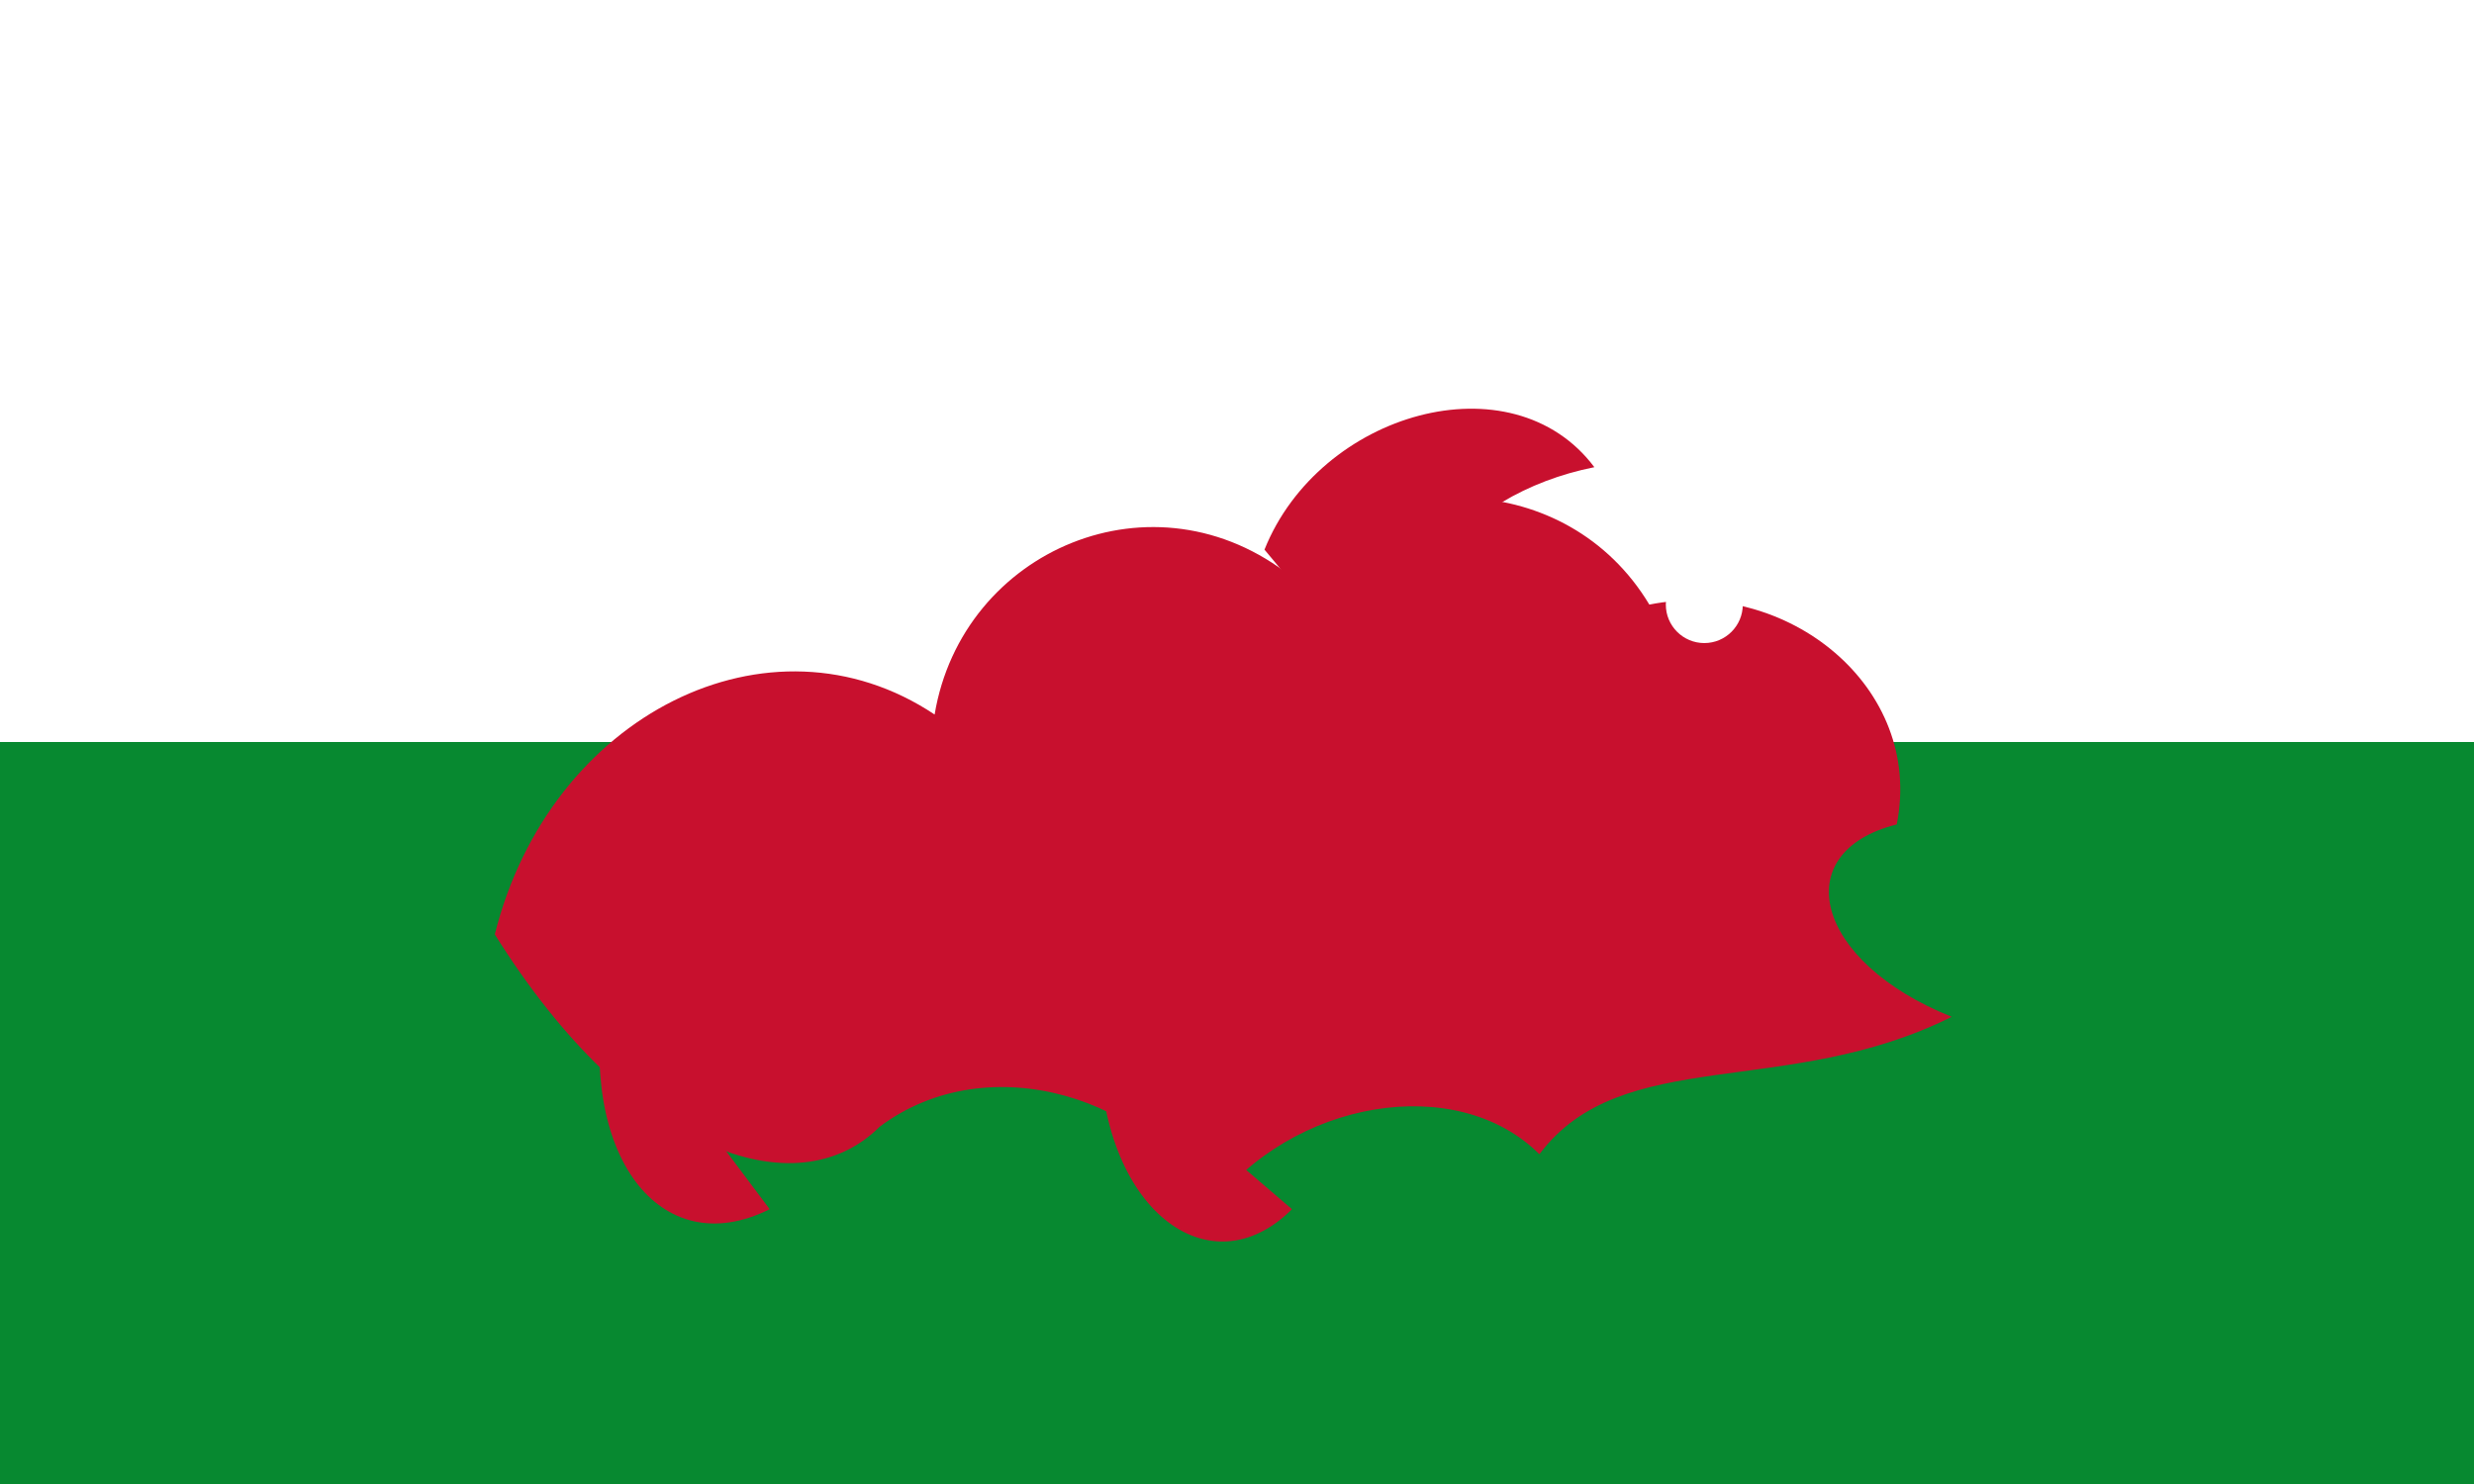
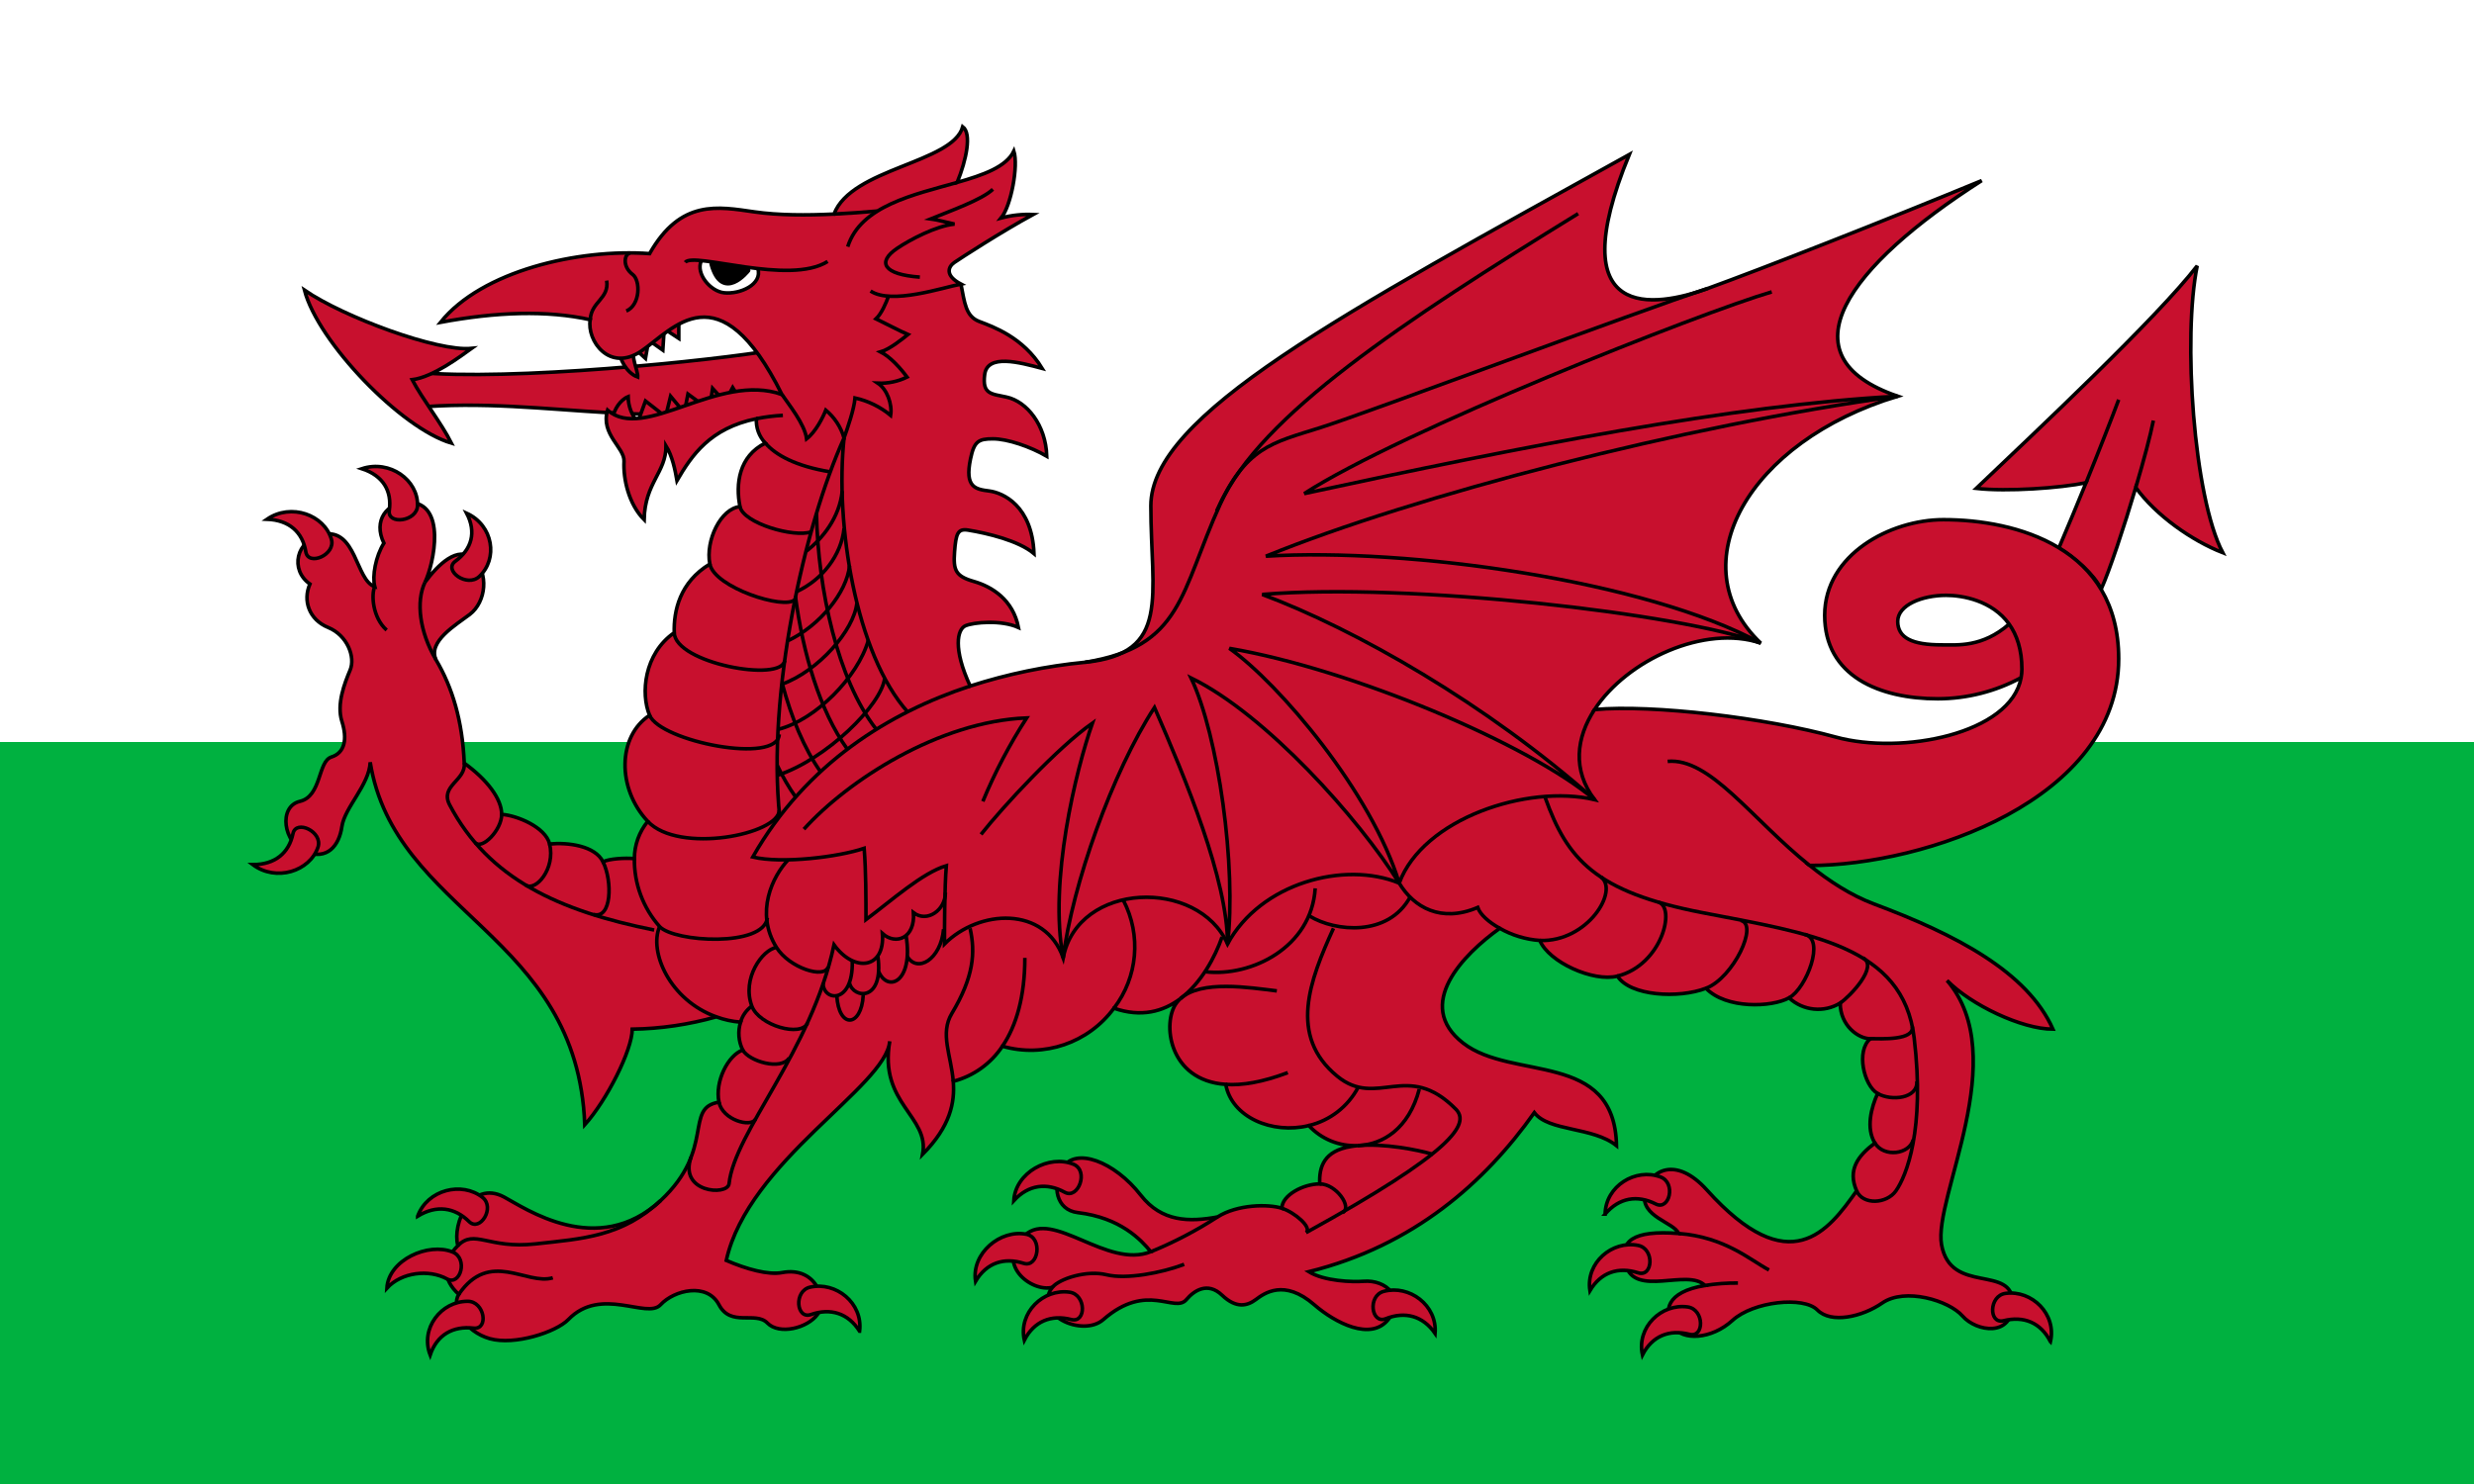
- <svg xmlns="http://www.w3.org/2000/svg" viewBox="0 0 90 54">
-   <rect width="90" height="27" fill="#ffffff" />
-   <rect y="27" width="90" height="27" fill="#078930" />
-   <g fill="#c8102e">
-     <path d="M18 34c2-8 10-12 16-8 1-6 8-9 13-5 3-4 10-4 13 1 5-1 10 3 9 8-4 1-3 5 2 7-6 3-12 1-15 5-3-3-9-2-12 2-2-4-8-6-12-3-3 3-9 1-14-7z" />
-     <path d="M46 20c2-5 9-7 12-3-5 1-8 5-7 9" />
-     <circle cx="62" cy="22" r="1.4" fill="#ffffff" />
-     <path d="M22 36c-1 6 2 10 6 8" />
-     <path d="M40 38c0 6 4 9 7 6" />
+ <svg xmlns="http://www.w3.org/2000/svg" viewBox="0 0 800 480" width="800" height="480">
+   <path fill="#00b140" d="M0 0h800v480H0z" />
+   <path fill="#fff" d="M0 0h800v240H0z" />
+   <g stroke="#000">
+     <g stroke-width="1.157">
+       <g fill="#c8102e">
+         <path d="M246.663 113.816c-25.98 3.938-91.82 10.123-117.509 5.906l5.02 12.092c42.515-3.937 83.26 9.843 121.053-4.5l-8.564-13.498z" />
+         <path d="M145.985 143.343c-16.24-4.779-43.107-32.62-47.535-49.492 12.695 8.716 43.105 19.965 54.03 18.841-3.544 2.531-12.402 9.279-19.192 10.123 3.25 6.188 9.448 14.06 12.697 20.528z" />
+       </g>
+       <path fill="#c8102e" d="M198.242 134.907c4.726 6.467 29.526 3.796 42.072-4.076l-3.395-5.485-2.509 4.64-3.985-4.358-1.033 6.889-6.938-5.062-1.183 6.047-4.428-5.343-1.622 6.609-6.497-5.064-2.509 6.892a13.182 13.182 0 0 1-3.101-8.296c-2.51.983-4.576 4.217-4.872 6.607zM200.309 113.958c0 1.686 2.066 6.609 5.906 8.013.148-2.108-2.511-7.03-.886-9.137l3.395 3.092 1.034-5.906 4.576 3.234.442-6.888 4.724 3.092v-7.592c-7.677.701-17.125 9.56-19.191 12.092z" />
+       <path fill="#c8102e" d="M679.42 190.587c-1.992-4.499-8.192-9.982-13.654-13.357a1345.822 1345.822 0 0 0 8.778-21.074c-8.267 1.688-25.459 2.936-35.499 1.812 18.895-17.998 58.46-55.119 71.45-71.992-4.724 23.06-1.18 74.802 8.268 92.8-10.04-3.937-21.643-12.09-28.137-21.088-3.831 12.918-8.53 26.996-11.13 32.758" />
+       <path fill="#c8102e" d="M310.733 91.882c1.18 5.906 1.474 10.405 5.904 12.092 4.428 1.688 14.171 5.061 20.372 15.186-7.381-1.968-17.715-4.781-18.602 1.969-.842 6.424 2.116 6.234 7.087 7.31 6.495 1.406 12.696 8.999 12.992 19.124-5.317-3.093-12.697-5.624-17.421-5.624s-6.053.842-7.233 6.466c-1.949 9.276 1.625 9.843 6.052 10.405 4.43.562 13.878 4.781 14.468 20.248-5.02-4.22-15.088-6.57-21.259-7.592-3.395-.562-3.985 1.124-4.427 7.03-.445 5.905.294 7.874 6.198 9.56 5.907 1.689 12.697 5.906 14.468 14.905-5.61-2.53-14.468-1.687-17.125-.562-2.657 1.124-4.096 7.41 1.514 19.5a176.19 176.19 0 0 1 37.163-7.69c27.906-2.799 21.26-21.371 21.26-50.618 0-29.247 61.41-61.866 154.708-113.61-22.439 54.555 8.268 49.493 25.39 43.308 17.125-6.188 57.28-21.935 88.576-34.871-43.107 27.558-64.956 56.805-27.163 69.74-48.421 14.623-70.86 54.555-44.288 79.865-18.12-6.113-43.232 5.42-53.75 21.482 18.896-1.689 55.52 2.703 77.96 8.888 21.367 5.89 56.64-1.007 59.964-19.157.175-.915.265-1.845.268-2.777 0-6.327-1.63-11.104-4.124-14.585-5.488-7.66-15.105-9.318-20.382-9.318-7.677 0-15.648 3.092-15.648 8.436s4.724 7.593 14.172 7.593c5.165 0 13.13.855 21.858-6.711 2.495 3.48 4.124 8.258 4.124 14.585-.008.92-.102 1.836-.28 2.738a56.838 56.838 0 0 1-26.885 6.823c-18.896 0-36.608-7.312-36.608-26.996s21.256-30.934 38.38-30.934c23.62 0 56.687 9 56.687 44.993 0 45.558-62.713 66.864-99.916 66.864 6.237 4.985 13.262 9.627 20.79 12.438 26.349 9.843 49.603 21.935 57.87 40.496-10.038 0-26.573-7.874-34.25-15.749 21.259 24.748-4.525 70.27-1.77 85.49 2.95 16.308 23.029 6.185 23.029 18.841 0 11.247-11.811 9.279-16.239 4.217-4.43-5.061-18.627-9.313-25.982-4.217-6.495 4.5-16.532 6.748-20.962 2.25-4.428-4.5-20.667-2.814-27.457 3.374-6.79 6.185-16.276 6.669-19.192 1.969-3.122-5.033-2.324-11.153 10.307-13.271-5.61-5.626-22.708 3.99-25.659-6.695-2.123-7.679 2.361-11.25 17.123-10.126-1.477-3.654-12.399-5.34-10.925-12.935 1.477-7.593 10.01-12.293 20.079-1.124 26.866 29.808 39.267 13.217 48.418.282-2.95-6.75.297-11.25 5.907-15.467-2.953-4.781-1.183-11.53.884-16.029-4.428-2.53-7.084-13.78-2.36-17.717-3.84 0-9.745-4.22-9.745-11.53a13.768 13.768 0 0 1-16.532-1.686c-5.61 3.093-20.372 3.655-26.869-3.095-8.857 3.375-24.506 2.53-28.637-3.937-7.795 1.97-22.145-4.5-25.096-11.53a30.639 30.639 0 0 1-12.945-3.934c-11.808 8.436-27.8 24.745-11.857 37.119 15.945 12.373 49.011 2.248 49.602 33.181-7.677-6.185-21.849-4.5-26.573-10.685-15.942 22.497-38.971 43.025-72.925 51.461 5.018 3.093 14.172 3.375 17.713 3.093 7.363-.584 13.582 5.344 7.974 12.374-5.61 7.032-17.125 1.124-23.916-4.78-9.772-8.5-16.238-3.656-18.896-1.688-2.656 1.968-6.2 3.095-10.924-1.406-4.724-4.5-9.154-1.404-11.514 1.406-3.838 4.57-12.696-5.906-26.867 6.468-6.814 5.95-23.029-1.686-16.535-10.405-6.79 1.689-18.8-7.707-8.857-16.871 9.154-8.436 26.572 10.967 40.744 5.341-3.185-3.86-9.823-11.01-23.62-12.653-7.086-.844-8.34-8.695-5.02-14.343 4.134-7.03 16.831-2.248 25.393 8.72 6.744 8.639 15.648 8.716 24.8 7.03 6.43-4.084 16.386-4.22 20.816-2.814 0-4.217 6.936-7.874 12.25-7.874-.293-5.624 1.477-10.685 10.04-12.092.714-.116 1.452-.231 2.214-.3a20.276 20.276 0 0 1-15.804-6.478c-11.827 2.885-24.93-2.676-26.855-13.313-18.694-1.303-20.553-20.167-15.947-26.308.376-.508.797-.98 1.26-1.409-5.565 4.184-12.675 6.12-21.467 3.073a33.344 33.344 0 0 1-36.058 12.292 27.316 27.316 0 0 1-15.898 11.362c.55 6.816-.92 14.539-9.915 23.612 2.36-12.374-14.172-16.31-10.628-36.556-1.183 14.622-45.765 38.807-52.852 70.864 6.497 2.813 13.584 4.78 18.012 3.937 11.137-2.12 14.762 9 11.514 13.499s-12.4 6.747-16.238 2.81c-3.838-3.935-11.811 1.407-15.649-5.904-3.837-7.312-14.467-4.78-18.895 0-4.428 4.78-19.192-6.187-29.82 4.78-3.976 4.102-17.419 8.436-25.392 6.188-7.971-2.25-12.695-10.125-10.038-14.342-5.314-4.782-5.388-10.637-.294-15.75-1.92-7.17 4.34-21.34 14.91-15.746 6.643 3.514 30.188 20.107 50.708 1.125 17.792-16.664 7.427-30.016 18.821-31.778-1.386-6.765 2.954-15.184 7.678-16.873a12.246 12.246 0 0 1-.697-9.014 29.115 29.115 0 0 1-7.849-1.72 105.655 105.655 0 0 1-27.18 3.986c0 6.748-8.266 23.059-15.353 30.934-2.36-61.867-61.41-68.055-69.383-117.265-.294 7.31-8.268 14.622-9.152 20.808-.886 6.188-4.724 10.967-11.81 8.157-7.085-2.814-8.858-14.625-1.771-16.311 7.087-1.689 5.758-12.937 10.186-14.343s5.166-5.906 3.395-11.53c-1.773-5.623.884-12.373 2.657-16.59 1.77-4.22-.886-11.25-7.087-13.78-6.198-2.53-8.265-8.717-5.904-14.06-6.495-4.5-4.643-14.223 4.133-16.029 10.925-2.25 10.629 14.902 16.83 16.873-.885-3.375.295-9.843 2.953-14.062-3.544-7.313.886-13.216 7.97-13.216 12.402 0 8.268 19.684 5.315 25.872 4.133-5.626 10.63-12.094 15.648-7.592 5.02 4.496 4.2 13.894-1.18 17.995-4.43 3.374-13.582 8.718-10.925 14.624 5.314 8.999 8.561 19.684 9.154 33.464 7.38 5.344 12.104 11.53 12.104 16.59 4.87.283 14.2 4.132 15.5 9.564 5.905-.565 14.723.564 17.271 5.764 1.922-.985 7.043-1.313 10.145-1.033a19.06 19.06 0 0 1 4.323-12.043c-10.038-10.688-9.744-27.558.59-34.309-2.942-7.006-1.77-19.966 7.972-26.716-.21-7.032 1.772-16.308 11.514-22.214-1.476-7.594 3.544-17.997 9.744-18.56-1.477-7.312-.36-16.337 8.2-20.556a10.553 10.553 0 0 1-2.895-7.89c-15.019 3.093-20.888 11.847-25.677 20.01-.59-3.375-1.477-7.874-3.544-11.25 0 8.717-6.79 11.812-7.084 23.904-5.02-5.062-6.79-13.218-6.497-18.842.236-4.501-7.675-8.716-5.314-16.59 11.81 10.405 35.726-12.374 56.393-5.062-20.373-40.776-35.134-21.093-45.469-14.06-10.334 7.03-17.715-3.375-16.532-10.125-13.878-3.093-30.412-2.531-48.421.844 13.285-16.593 44.581-23.903 67.61-22.217 10.038-17.715 22.145-15.184 33.954-13.498 7.72 1.105 16.738 1.129 25.686.7 5.61-14.905 38.382-16.446 41.63-28.258 2.954 2.249 1.16 10.712-1.793 18.022 8.536-2.434 15.866-5.033 18.326-10.147 1.477 4.78-.884 17.715-4.134 21.652a34.287 34.287 0 0 1 10.335-1.125c-10.335 5.624-23.323 14.06-25.39 15.467-2.067 1.406-3.25 4.217 2.067 7.03-5.907 1.125-22.44 6.75-29.23 2.251" />
+       <path fill="#c8102e" d="M86.345 167.95c7.823-5.344 18.52-1.394 20.815 6.467 1.476 5.062-7.492 8.82-8.268 4.079-1.032-6.327-5.314-10.264-12.547-10.546zM117.027 151.601c9.105-2.983 18.163 3.721 17.995 11.88-.11 5.251-9.833 6.402-9.147 1.65.914-6.345-2.002-11.285-8.848-13.53zM150.887 165.997c8.684 3.956 10.203 14.787 4.074 20.49-3.946 3.67-11.723-2.006-7.733-4.938 5.323-3.908 6.883-9.38 3.66-15.552zM81.733 279.659c7.577 5.654 18.442 2.143 21.085-5.62 1.7-4.997-7.094-9.115-8.078-4.408-1.314 6.278-5.768 10.039-13.007 10.028zM135.059 393.378c3.173-8.657 14.31-11.289 20.934-6.115 4.263 3.333-.803 11.32-4.3 7.866-4.668-4.61-10.548-5.485-16.634-1.75zM125.097 416.662c.528-9.155 13.41-14.909 21.281-11.688 5.07 2.075 2.528 11.088-1.84 8.692-5.825-3.194-14.68-2.2-19.441 2.996zM139.097 438.266c-3.303-8.613 3.56-17.37 12.128-17.362 5.516.004 6.909 9.24 1.905 8.679-6.675-.75-11.806 2.123-14.033 8.683zM277.96 430.577c1.14-9.105-7.652-16.126-15.989-14.248-5.367 1.21-4.497 10.505.236 8.864 6.319-2.189 12.005-.516 15.752 5.384zM331.227 433.484c-1.976-8.974 6.132-16.705 14.61-15.532 5.46.754 5.452 10.085.583 8.849-6.495-1.652-12.003.49-15.193 6.683zM464.056 431.291c.738-9.144-8.355-15.808-16.602-13.597-5.31 1.424-4.032 10.676.627 8.848 6.217-2.44 11.97-.996 15.975 4.749zM315.457 414.442c-1.412-9.069 8.035-16.875 16.425-15.224 5.403 1.065 3.942 10.926-.842 9.415-6.38-2.017-12.015-.19-15.583 5.809zM327.823 388.35c.528-9.155 11.431-14.993 19.302-11.77 5.067 2.075 1.554 11.457-2.811 9.061-5.826-3.197-11.73-2.484-16.491 2.709zM531.109 438.264c-1.977-8.975 6.13-16.706 14.609-15.533 5.46.756 5.453 10.088.583 8.85-6.495-1.65-12.003.492-15.192 6.683zM663.04 433.97c2.043-8.962-6.01-16.748-14.496-15.63-5.463.718-5.525 10.05-.648 8.844 6.508-1.607 12.002.571 15.143 6.785zM514.116 417.465c-1.391-9.072 7.205-16.311 15.59-14.64 5.4 1.076 4.784 10.39.007 8.866-6.376-2.03-12.014-.216-15.597 5.774zM519.03 392.704c.178-9.169 9.896-14.977 17.884-12.028 5.142 1.899 2.946 10.992-1.51 8.75-5.943-2.994-11.815-2.077-16.375 3.278z" />
+       <path fill="none" d="M552.242 93.289c-22.439 7.312-109.241 39.931-125.183 44.993s-24.21 6.188-33.658 26.996" />
+       <path fill="none" d="M510.318 69.103c-56.686 34.87-102.745 65.242-115.736 93.926-12.991 28.683-12.105 46.118-43.698 51.18M259.95 268.202c14.172-15.748 43.696-34.87 72.04-35.994a169.521 169.521 0 0 0-14.173 26.996" />
+       <path fill="none" d="M317.227 269.889c7.087-9 24.8-28.12 36.02-35.995-5.314 15.187-14.171 51.18-9.447 75.926 2.95-23.62 15.942-60.177 29.523-80.988 10.04 23.06 23.62 55.68 23.62 76.491 2.953-24.747-2.951-67.492-11.809-86.051 24.21 11.81 54.326 45.555 67.317 66.366-8.857-29.247-38.973-64.68-54.918-75.93 39.564 6.75 96.843 30.936 118.099 48.934-34.838-30.934-77.355-55.119-107.469-66.368 47.239-3.935 135.814 6.188 161.204 15.749-37.2-20.249-113.965-30.934-160.023-28.121 48.42-19.686 134.633-42.182 204.31-51.743-53.144 2.81-121.642 16.31-191.91 31.495 31.297-20.248 128.137-58.491 151.167-65.241M274.122 79.79c4.217-13.272 21.423-16.795 35.407-20.785M297.445 89.634c-11.808-.845-13.907-4.842-7.38-9.281 4.133-2.813 12.694-7.313 18.601-7.875-1.477-.28-5.61-1.406-7.677-1.686 6.2-2.53 16.534-6.188 20.076-9.563" />
+       <path fill="none" d="M283.716 68.261c-4.518.39-9.26.75-14.024.979M253.16 134.345c-2.881.143-5.747.505-8.573 1.082M205.139 277.715a32.454 32.454 0 0 0 8.16 21.982c4.725 5.062 33.66 6.75 34.84-2.812M209.462 265.671c10.038 10.686 42.515 4.218 42.515-3.655M210.053 231.363c3.543 8.437 41.334 16.03 41.924 6.186M218.024 204.647c.296 9.843 34.712 16.236 35.726 9M229.538 182.433c1.477 7.592 24.212 14.905 27.46 11.53M239.282 163.873c1.076 5.333 17.42 10.123 23.03 8.155M247.482 143.317c3.35 3.873 9.849 7.477 21.03 9.307M190.863 103.412c.294-5.906 6.198-6.749 5.314-12.654M252.864 127.597c2.066 3.092 7.38 9.56 7.97 14.342 2.954-2.25 5.315-7.032 6.201-9.28a18.425 18.425 0 0 1 5.904 8.998c1.183-3.375 3.25-9.28 3.544-12.936a27.39 27.39 0 0 1 11.514 5.623c.59-3.655-1.18-8.436-4.133-10.405 3.263.136 6.51-.54 9.447-1.968-2.066-2.811-5.314-6.468-8.561-8.155 2.954-.844 7.085-4.216 8.858-5.623-2.658-1.124-7.381-3.657-10.335-5.062 1.771-1.688 3.248-5.06 4.134-7.594M203.852 81.9c-1.919 0-2.805 4.217.738 6.89 2.549 1.922 2.51 9.842-2.066 11.81" />
+       <path fill="none" d="M272.94 141.657c-12.99 28.682-24.948 83.097-20.815 122.467M266.149 317.977c0 5.906 9.744 7.03 9.447-7.03" />
+       <path fill="none" d="M274.712 317.977c1.18 5.061 11.219 6.186 9.152-8.719" />
+       <path fill="none" d="M270.579 321.914c.59 10.967 7.97 10.405 8.56 0M284.16 314.32c2.951 6.75 11.218 3.374 8.858-11.53" />
+       <path fill="none" d="M293.312 309.258c3.249 5.626 10.924 1.127 11.81-8.716M254.93 278.045c-5.066 5.284-10.878 17.147-3.84 28.402 4.137 6.607 15.503 10.265 16.683 6.327M251.09 306.447c-4.575.704-11.306 10.046-7.97 18.98 2.363 6.328 15.944 10.126 18.01 5.486M389.858 314.32c14.762 1.688 34.25-7.873 35.43-26.996" />
+       <path fill="none" d="M423.515 296.323c8.268 5.061 25.393 6.75 32.477-6.187M431.193 300.26c-7.678 16.872-14.633 34.8 1.18 47.806 12.99 10.687 22.64-5.245 38.383 10.687 4.724 4.78-.886 13.778-48.421 39.932M194.995 278.748c3.1 6.327 2.805 18.701-3.1 17.012M148.346 418.65c10.038-14.622 21.89-2.806 30.41-5.343" />
+       <path fill="#fff" d="M226.735 84.429c-1.772 4.078 2.942 9.783 7.381 10.266 5.166.562 12.547-2.672 10.925-7.874" />
+       <path fill="none" d="M221.567 84.852c2.657-3.516 33.66 7.592 46.059-.282M121.183 189.745c-1.18 2.529-.738 9.982 3.84 14.06M340.256 416.4c2.363-2.81 11.105-5.65 17.567-4.076 6.349 1.545 17.715-.562 25.096-3.376" />
+       <g fill="none">
+         <path d="M272.94 141.657c-2.952 27.558 3.691 69.882 20.668 88.723M264.024 166.124c.486 24.523 6.79 53.637 19.254 69.664M257.2 192.849c2.454 18.557 7.979 37.218 16.709 49.338M252.921 221.016c2.95 11.013 7.101 21.12 12.492 28.722M251.4 247.668a66.724 66.724 0 0 0 5.882 10.136" />
+         <path d="M272.35 158.81c-.885 8.718-6.495 15.466-11.516 19.404M272.94 170.904c-.885 8.716-7.085 16.59-15.205 20.386M274.712 182.995c-.886 8.717-9.744 19.403-19.782 24.183M277.073 195.086c-.884 8.72-12.399 21.935-24.122 26.177M280.765 207.178c-3.396 11.812-16.977 25.592-28.934 28.685M286.079 219.272c-.887 8.716-19.044 26.433-34.692 31.495" />
+       </g>
+       <path fill="none" d="M177.724 272.984c1.918 8.013-4.43 15.325-7.677 13.356" />
+       <path fill="none" d="M211.53 300.824c-30.707-6.188-53.537-16.496-66.135-40.496-3.25-6.186 5.314-7.874 4.724-13.498M140.965 213.366c-5.314-8.999-6.496-18.842-3.543-25.027" />
+       <path fill="none" d="M162.224 263.42c0 5.064-6.349 11.53-8.564 9.14M213.3 299.697c-3.54 8.188 3.305 23.822 18.323 29.199M243.12 325.428a9.532 9.532 0 0 0-3.648 5.187M255.227 342.16c-2.66 4.22-12.992 1.126-15.058-2.531M213.67 388.28c-12.52 11.723-25.272 12.384-40.522 14.06-15.354 1.688-19.634-4.92-25.096.562M313.683 300.26c1.774 7.874 1.181 15.748-5.904 27.56-3.911 6.516-.206 13.546.468 21.943M381.67 323.036c6.767-5.088 11.234-13.48 13.502-19.963M360.202 326.11a32.604 32.604 0 0 0 3.083-34.849M324.145 338.401c4.539-6.675 7.254-16.183 7.254-28.58M232.491 356.502c1.181 5.765 10.335 8.296 11.811 5.485" />
+       <path fill="none" d="M305.712 288.73c0 5.624-5.904 9.843-10.334 6.468.59 8.154-5.608 10.687-10.037 6.75.886 11.53-9.152 12.654-15.649 3.655-7.38 34.588-32.18 60.46-33.953 77.333-.59 3.937-16.387 2.813-12.253-8.716M412.887 320.508c-8.857-1.054-24.436-3.646-31.218 2.528M416.43 346.941c-8.186 3.093-14.8 4.18-20.073 3.812M439.016 370.545c8.158-.305 16.573-5.472 19.93-18.26M423.212 364.066a24.442 24.442 0 0 0 15.951-12.343" />
+       <path fill="none" d="M463.373 373.375c-5.14-1.547-15.99-3.589-24.357-2.83M434.146 392.217c3.247-1.689-2.067-9.281-7.384-9.281M372.143 404.87a130.567 130.567 0 0 0 21.552-11.247M414.512 390.81c4.008 1.274 9.89 6.186 7.823 7.875M452.45 285.637c4.725 7.875 13.58 12.936 25.39 7.875.832 2.372 3.64 4.806 7.134 6.75M517.699 283.669c5.906 4.499-4.428 21.09-19.78 20.528" />
+       <path fill="none" d="M600.367 385.187c2.049 4.68 9.745 4.217 12.698 0 3.372-4.82 9.448-19.686 5.904-49.495-3.543-29.807-33.657-33.744-68.497-40.494-34.84-6.748-43.698-17.435-50.782-37.119" />
+       <path fill="none" d="M606.274 369.72c2.951 4.78 11.218 3.655 12.399-1.126M607.158 353.691c4.43 2.531 12.991 1.687 12.695-3.937M604.797 335.974c3.838 0 14.172.562 13.582-3.937M595.053 324.445c3.248-2.251 12.401-11.812 7.381-14.625M578.52 322.758c5.609-3.095 11.81-19.123 5.019-20.53M551.652 319.663c8.858-3.375 17.125-20.81 11.22-21.934M523.015 315.726c14.465-3.655 18.896-22.214 13.285-23.903M542.795 398.965c15.067 1.148 23.325 8.718 29.23 11.811M539.253 246.267c13.727-1.265 27.223 18.732 45.934 33.68M690.625 157.688c2.583-8.713 4.748-16.897 5.699-21.655M551.33 415.785a64.602 64.602 0 0 1 10.656-.79M685.103 129.283c-1.995 5.383-6.284 16.34-10.559 26.873M313.72 221.9c-26.04 8.55-53.006 24.97-70.304 55.3 9.448 2.25 27.753 0 36.02-2.812.59 7.312.59 16.873.59 23.061 8.268-6.188 18.306-15.187 25.983-17.435-.593 7.31-.593 20.245-.593 25.31 11.22-11.25 32.477-12.374 38.384 4.496 4.723-24.745 43.695-25.87 53.143-4.497 10.63-19.685 37.793-26.998 55.508-19.685 7.675-20.81 41.332-32.058 63.18-26.996-7.241-9.535-5.947-20.077-.013-29.137" />
+     </g>
+     <path stroke-linejoin="round" stroke-width="1.692" d="m230.229 85.39 11.58 2.04s-8.15 10.404-11.58-2.04z" />
  </g>
</svg>
